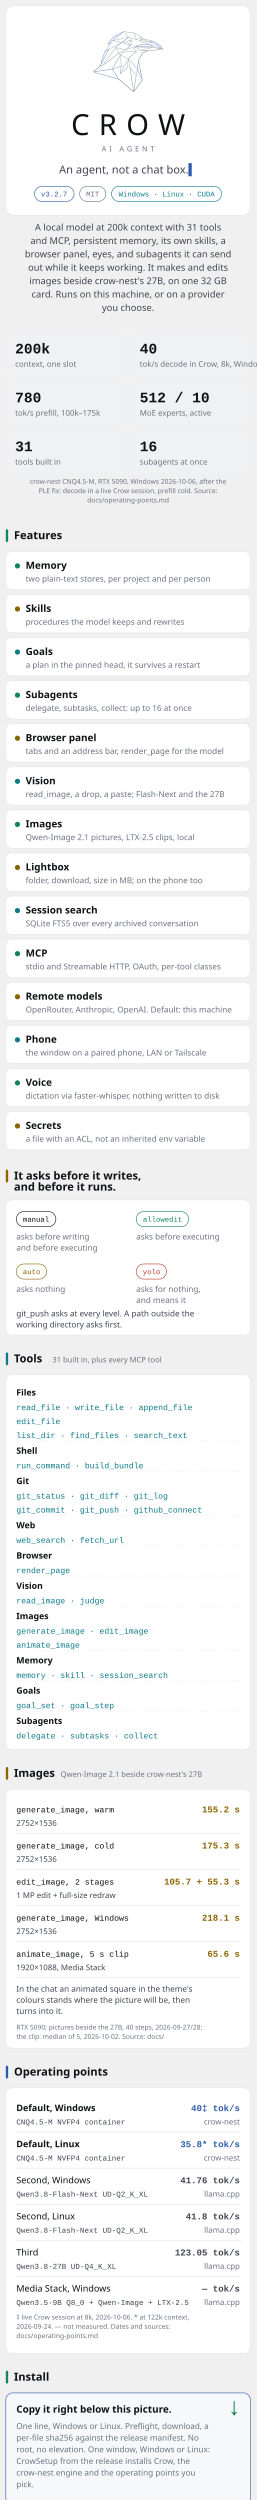
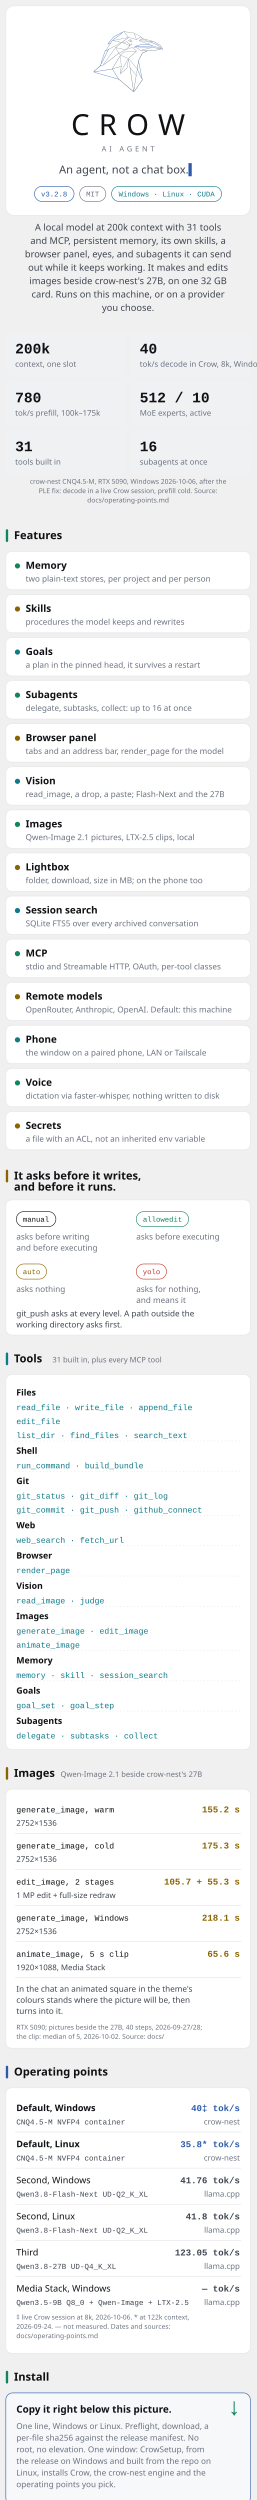
<svg xmlns="http://www.w3.org/2000/svg" viewBox="0 0 440 4294" width="440" height="4294" role="img" aria-label="Crow: an agent, not a chat box. Features, tools, images, operating points.">
  <rect x="10" y="10" width="420" height="360" rx="14" fill="#ffffff" stroke="#e4e4e7" />
  <g transform="translate(130 16) scale(0.176)">
    <g fill="none" stroke-width="3" stroke-linejoin="round" stroke-linecap="round">
      <path stroke="#283647" d="M642 273 650 285" />
      <path stroke="#283647" d="M699 404 693 409 651 426 615 496" />
      <path stroke="#283647" d="M239 554 183 601 178 610" />
      <path stroke="#283647" d="M650 689 573 799 567 802" />
      <path stroke="#283647" d="M428 688 563 803" />
      <path stroke="#576575" d="M508 281 457 317" />
      <path stroke="#576575" d="M647 289 622 301" />
      <path stroke="#576575" d="M526 361 498 385" />
      <path stroke="#576575" d="M755 371 820 386 823 389" />
      <path stroke="#576575" d="M833 387 823 389" />
      <path stroke="#576575" d="M823 389 758 405 699 404" />
      <path stroke="#576575" d="M644 399 699 404" />
      <path stroke="#576575" d="M587 414 515 480" />
      <path stroke="#576575" d="M417 431 283 534 272 539" />
      <path stroke="#576575" d="M436 453 433 454 362 573 360 581" />
      <path stroke="#576575" d="M445 556 360 581" />
      <path stroke="#576575" d="M530 572 564 793 567 794" />
      <path stroke="#576575" d="M591 643 567 794" />
      <path stroke="#576575" d="M563 803 567 802" />
      <path stroke="#576575" d="M567 794 567 802" />
      <path stroke="#7f8c98" d="M572 235 625 261 635 269" />
      <path stroke="#7f8c98" d="M635 269 593 295" />
      <path stroke="#7f8c98" d="M635 269 642 273" />
      <path stroke="#7f8c98" d="M510 276 508 281" />
      <path stroke="#7f8c98" d="M510 276 376 302 368 306" />
      <path stroke="#7f8c98" d="M622 301 620 307 624 307" />
      <path stroke="#7f8c98" d="M534 297 515 302 517 306 532 313" />
      <path stroke="#7f8c98" d="M624 307 625 310 698 336 700 340" />
      <path stroke="#7f8c98" d="M624 307 699 311" />
      <path stroke="#7f8c98" d="M437 335 396 368" />
      <path stroke="#7f8c98" d="M549 337 544 345 529 355" />
      <path stroke="#7f8c98" d="M549 337 525 342" />
      <path stroke="#7f8c98" d="M498 385 497 390" />
      <path stroke="#7f8c98" d="M578 367 739 372" />
      <path stroke="#7f8c98" d="M562 369 575 370" />
      <path stroke="#7f8c98" d="M575 370 579 374 607 380 629 400 644 399" />
      <path stroke="#7f8c98" d="M739 372 737 375 648 395 644 399" />
      <path stroke="#7f8c98" d="M739 372 755 371" />
      <path stroke="#7f8c98" d="M388 376 275 531 272 539" />
      <path stroke="#7f8c98" d="M497 390 485 394" />
      <path stroke="#7f8c98" d="M497 390 551 373 590 403 591 407" />
      <path stroke="#7f8c98" d="M591 407 587 414" />
      <path stroke="#7f8c98" d="M591 407 465 418 438 447" />
      <path stroke="#7f8c98" d="M422 430 437 447" />
      <path stroke="#7f8c98" d="M438 448 515 480" />
      <path stroke="#7f8c98" d="M436 453 445 556" />
      <path stroke="#7f8c98" d="M515 484 523 488 594 575 600 578" />
      <path stroke="#7f8c98" d="M514 491 518 497 530 572" />
      <path stroke="#7f8c98" d="M272 539 265 547 248 551" />
      <path stroke="#7f8c98" d="M243 545 248 551" />
      <path stroke="#7f8c98" d="M248 551 239 554" />
      <path stroke="#7f8c98" d="M445 556 434 608 434 622" />
      <path stroke="#7f8c98" d="M530 572 535 574 587 642 591 643" />
      <path stroke="#7f8c98" d="M601 586 591 643" />
      <path stroke="#75838b" d="M474 218 567 231 572 235" />
      <path stroke="#75838b" d="M474 218 475 223 515 274" />
      <path stroke="#75838b" d="M474 218 467 218" />
      <path stroke="#75838b" d="M572 235 593 295" />
      <path stroke="#75838b" d="M515 274 510 276" />
      <path stroke="#75838b" d="M515 274 593 295" />
      <path stroke="#75838b" d="M457 317 455 322" />
      <path stroke="#75838b" d="M650 285 743 309 747 313" />
      <path stroke="#75838b" d="M647 289 697 307 699 311" />
      <path stroke="#75838b" d="M534 297 532 313" />
      <path stroke="#75838b" d="M534 297 547 306 552 314 533 316 532 313" />
      <path stroke="#75838b" d="M368 306 447 323" />
      <path stroke="#75838b" d="M699 311 720 317" />
      <path stroke="#75838b" d="M720 317 708 340" />
      <path stroke="#75838b" d="M455 322 447 323" />
      <path stroke="#75838b" d="M447 323 438 331" />
      <path stroke="#75838b" d="M458 323 500 317 525 342" />
      <path stroke="#75838b" d="M458 323 461 327 528 354" />
      <path stroke="#75838b" d="M438 331 437 335" />
      <path stroke="#75838b" d="M396 368 393 375" />
      <path stroke="#75838b" d="M438 331 433 331 322 390" />
      <path stroke="#75838b" d="M338 333 292 405" />
      <path stroke="#75838b" d="M525 342 528 354" />
      <path stroke="#75838b" d="M529 355 526 361" />
      <path stroke="#75838b" d="M759 359 828 382" />
      <path stroke="#75838b" d="M393 375 401 394 422 428" />
      <path stroke="#75838b" d="M393 375 388 376" />
      <path stroke="#75838b" d="M393 375 485 394" />
      <path stroke="#75838b" d="M828 382 833 387" />
      <path stroke="#75838b" d="M485 394 484 397 422 428" />
      <path stroke="#75838b" d="M422 430 417 431" />
      <path stroke="#75838b" d="M514 488 506 493 434 622" />
      <path stroke="#75838b" d="M514 491 501 573 438 628 433 629" />
      <path stroke="#75838b" d="M434 622 433 629" />
      <path stroke="#2c5bac" d="M467 218 452 228" />
      <path stroke="#2c5bac" d="M452 228 449 234 366 298 363 305" />
      <path stroke="#2c5bac" d="M452 228 447 228 371 268 317 334 316 339" />
      <path stroke="#2c5bac" d="M363 305 355 308 338 333" />
      <path stroke="#2c5bac" d="M747 313 725 317" />
      <path stroke="#2c5bac" d="M747 313 761 314 825 352 843 380 844 386" />
      <path stroke="#2c5bac" d="M725 317 795 347 830 378" />
      <path stroke="#2c5bac" d="M322 390 319 394" />
      <path stroke="#2c5bac" d="M338 333 316 339" />
      <path stroke="#2c5bac" d="M700 340 623 348 592 358 591 361" />
      <path stroke="#2c5bac" d="M700 340 708 340" />
      <path stroke="#2c5bac" d="M708 340 745 354 747 358" />
      <path stroke="#2c5bac" d="M747 358 595 363 591 361" />
      <path stroke="#2c5bac" d="M747 358 759 359" />
      <path stroke="#2c5bac" d="M591 361 580 363 578 367" />
      <path stroke="#2c5bac" d="M830 378 836 380 838 386" />
      <path stroke="#2c5bac" d="M844 386 851 394" />
      <path stroke="#2c5bac" d="M319 394 262 508 249 528" />
      <path stroke="#2c5bac" d="M319 394 292 405" />
      <path stroke="#2c5bac" d="M615 496 614 508" />
      <path stroke="#2c5bac" d="M292 405 285 413 248 523 249 528" />
      <path stroke="#2c5bac" d="M614 508 600 578" />
      <path stroke="#2c5bac" d="M614 508 647 674" />
      <path stroke="#2c5bac" d="M249 528 243 545" />
      <path stroke="#2c5bac" d="M243 545 239 554" />
      <path stroke="#2c5bac" d="M600 578 601 586" />
      <path stroke="#2c5bac" d="M358 583 178 610" />
      <path stroke="#2c5bac" d="M358 583 415 675 416 681" />
      <path stroke="#2c5bac" d="M601 586 643 672 647 674" />
      <path stroke="#2c5bac" d="M178 610 179 614 416 681" />
      <path stroke="#2c5bac" d="M647 674 650 689" />
      <path stroke="#2c5bac" d="M416 681 428 688" />
    </g>
  </g>
  <text x="220.0" y="232" font-family="-apple-system,BlinkMacSystemFont,'Segoe UI','Noto Sans',Helvetica,Arial,sans-serif" font-size="50" font-weight="300" fill="#0f1114" text-anchor="middle" letter-spacing="16">CROW</text>
  <text x="220.0" y="260" font-family="-apple-system,BlinkMacSystemFont,'Segoe UI','Noto Sans',Helvetica,Arial,sans-serif" font-size="12.5" font-weight="400" fill="#6b7280" text-anchor="middle" letter-spacing="5">AI AGENT</text>
  <text x="220.0" y="298" text-anchor="middle" font-family="-apple-system,BlinkMacSystemFont,'Segoe UI','Noto Sans',Helvetica,Arial,sans-serif" font-size="19" fill="#3f4550">An agent, not a chat box.<tspan fill="#2c5bac">▍<animate attributeName="opacity" values="1;1;0;0" keyTimes="0;.5;.5;1" dur="1.1s" repeatCount="indefinite" />
    </tspan>
  </text>
  <rect x="59.2" y="320" width="68" height="26" rx="13" fill="none" stroke="#2c5bac" />
-   <text x="93" y="337.5" font-family="ui-monospace,SFMono-Regular,'SF Mono',Menlo,Consolas,'Liberation Mono',monospace" font-size="12.5" font-weight="400" fill="#2c5bac" text-anchor="middle" letter-spacing="0">v3.2.7</text>
+   <text x="93" y="337.5" font-family="ui-monospace,SFMono-Regular,'SF Mono',Menlo,Consolas,'Liberation Mono',monospace" font-size="12.5" font-weight="400" fill="#2c5bac" text-anchor="middle" letter-spacing="0">v3.2.8</text>
  <rect x="136.8" y="320" width="45" height="26" rx="13" fill="none" stroke="#6b7280" />
  <text x="159.2" y="337.5" font-family="ui-monospace,SFMono-Regular,'SF Mono',Menlo,Consolas,'Liberation Mono',monospace" font-size="12.5" font-weight="400" fill="#6b7280" text-anchor="middle" letter-spacing="0">MIT</text>
  <rect x="191.6" y="320" width="189" height="26" rx="13" fill="none" stroke="#0e7a8a" />
  <text x="286.2" y="337.5" font-family="ui-monospace,SFMono-Regular,'SF Mono',Menlo,Consolas,'Liberation Mono',monospace" font-size="12.5" font-weight="400" fill="#0e7a8a" text-anchor="middle" letter-spacing="0">Windows · Linux · CUDA</text>
  <text x="220.0" y="396" font-family="-apple-system,BlinkMacSystemFont,'Segoe UI','Noto Sans',Helvetica,Arial,sans-serif" font-size="16" font-weight="400" fill="#3f4550" text-anchor="middle" letter-spacing="0">A local model at 200k context with 31 tools</text>
  <text x="220.0" y="419" font-family="-apple-system,BlinkMacSystemFont,'Segoe UI','Noto Sans',Helvetica,Arial,sans-serif" font-size="16" font-weight="400" fill="#3f4550" text-anchor="middle" letter-spacing="0">and MCP, persistent memory, its own skills, a</text>
  <text x="220.0" y="442" font-family="-apple-system,BlinkMacSystemFont,'Segoe UI','Noto Sans',Helvetica,Arial,sans-serif" font-size="16" font-weight="400" fill="#3f4550" text-anchor="middle" letter-spacing="0">browser panel, eyes, and subagents it can send</text>
  <text x="220.0" y="465" font-family="-apple-system,BlinkMacSystemFont,'Segoe UI','Noto Sans',Helvetica,Arial,sans-serif" font-size="16" font-weight="400" fill="#3f4550" text-anchor="middle" letter-spacing="0">out while it keeps working. It makes and edits</text>
  <text x="220.0" y="488" font-family="-apple-system,BlinkMacSystemFont,'Segoe UI','Noto Sans',Helvetica,Arial,sans-serif" font-size="16" font-weight="400" fill="#3f4550" text-anchor="middle" letter-spacing="0">images beside crow-nest's 27B, on one 32 GB</text>
  <text x="220.0" y="511" font-family="-apple-system,BlinkMacSystemFont,'Segoe UI','Noto Sans',Helvetica,Arial,sans-serif" font-size="16" font-weight="400" fill="#3f4550" text-anchor="middle" letter-spacing="0">card. Runs on this machine, or on a provider</text>
  <text x="220.0" y="534" font-family="-apple-system,BlinkMacSystemFont,'Segoe UI','Noto Sans',Helvetica,Arial,sans-serif" font-size="16" font-weight="400" fill="#3f4550" text-anchor="middle" letter-spacing="0">you choose.</text>
  <rect x="10" y="571" width="206" height="76" rx="10" fill="#f0f1f3" stroke="#f0f1f3" />
  <text x="26" y="607" font-family="ui-monospace,SFMono-Regular,'SF Mono',Menlo,Consolas,'Liberation Mono',monospace" font-size="25" font-weight="600" fill="#0f1114" text-anchor="start" letter-spacing="0">200k</text>
  <text x="26" y="630" font-family="-apple-system,BlinkMacSystemFont,'Segoe UI','Noto Sans',Helvetica,Arial,sans-serif" font-size="13.5" font-weight="400" fill="#6b7280" text-anchor="start" letter-spacing="0">context, one slot</text>
  <rect x="224" y="571" width="206" height="76" rx="10" fill="#f0f1f3" stroke="#f0f1f3" />
  <text x="240" y="607" font-family="ui-monospace,SFMono-Regular,'SF Mono',Menlo,Consolas,'Liberation Mono',monospace" font-size="25" font-weight="600" fill="#0f1114" text-anchor="start" letter-spacing="0">40</text>
  <text x="240" y="630" font-family="-apple-system,BlinkMacSystemFont,'Segoe UI','Noto Sans',Helvetica,Arial,sans-serif" font-size="13.5" font-weight="400" fill="#6b7280" text-anchor="start" letter-spacing="0">tok/s decode in Crow, 8k, Windows</text>
  <rect x="10" y="655" width="206" height="76" rx="10" fill="#f0f1f3" stroke="#f0f1f3" />
  <text x="26" y="691" font-family="ui-monospace,SFMono-Regular,'SF Mono',Menlo,Consolas,'Liberation Mono',monospace" font-size="25" font-weight="600" fill="#0f1114" text-anchor="start" letter-spacing="0">780</text>
  <text x="26" y="714" font-family="-apple-system,BlinkMacSystemFont,'Segoe UI','Noto Sans',Helvetica,Arial,sans-serif" font-size="13.5" font-weight="400" fill="#6b7280" text-anchor="start" letter-spacing="0">tok/s prefill, 100k–175k</text>
  <rect x="224" y="655" width="206" height="76" rx="10" fill="#f0f1f3" stroke="#f0f1f3" />
  <text x="240" y="691" font-family="ui-monospace,SFMono-Regular,'SF Mono',Menlo,Consolas,'Liberation Mono',monospace" font-size="25" font-weight="600" fill="#0f1114" text-anchor="start" letter-spacing="0">512 / 10</text>
  <text x="240" y="714" font-family="-apple-system,BlinkMacSystemFont,'Segoe UI','Noto Sans',Helvetica,Arial,sans-serif" font-size="13.5" font-weight="400" fill="#6b7280" text-anchor="start" letter-spacing="0">MoE experts, active</text>
  <rect x="10" y="739" width="206" height="76" rx="10" fill="#f0f1f3" stroke="#f0f1f3" />
  <text x="26" y="775" font-family="ui-monospace,SFMono-Regular,'SF Mono',Menlo,Consolas,'Liberation Mono',monospace" font-size="25" font-weight="600" fill="#0f1114" text-anchor="start" letter-spacing="0">31</text>
  <text x="26" y="798" font-family="-apple-system,BlinkMacSystemFont,'Segoe UI','Noto Sans',Helvetica,Arial,sans-serif" font-size="13.5" font-weight="400" fill="#6b7280" text-anchor="start" letter-spacing="0">tools built in</text>
  <rect x="224" y="739" width="206" height="76" rx="10" fill="#f0f1f3" stroke="#f0f1f3" />
  <text x="240" y="775" font-family="ui-monospace,SFMono-Regular,'SF Mono',Menlo,Consolas,'Liberation Mono',monospace" font-size="25" font-weight="600" fill="#0f1114" text-anchor="start" letter-spacing="0">16</text>
  <text x="240" y="798" font-family="-apple-system,BlinkMacSystemFont,'Segoe UI','Noto Sans',Helvetica,Arial,sans-serif" font-size="13.5" font-weight="400" fill="#6b7280" text-anchor="start" letter-spacing="0">subagents at once</text>
  <text x="220.0" y="831" font-family="-apple-system,BlinkMacSystemFont,'Segoe UI','Noto Sans',Helvetica,Arial,sans-serif" font-size="11.5" font-weight="400" fill="#6b7280" text-anchor="middle" letter-spacing="0">crow-nest CNQ4.5-M, RTX 5090, Windows 2026-10-06, after the</text>
  <text x="220.0" y="847" font-family="-apple-system,BlinkMacSystemFont,'Segoe UI','Noto Sans',Helvetica,Arial,sans-serif" font-size="11.5" font-weight="400" fill="#6b7280" text-anchor="middle" letter-spacing="0">PLE fix: decode in a live Crow session, prefill cold. Source:</text>
  <text x="220.0" y="863" font-family="-apple-system,BlinkMacSystemFont,'Segoe UI','Noto Sans',Helvetica,Arial,sans-serif" font-size="11.5" font-weight="400" fill="#6b7280" text-anchor="middle" letter-spacing="0">docs/operating-points.md</text>
  <rect x="10" y="909" width="4" height="22" rx="2" fill="#12855a" />
  <text x="24" y="926" font-family="-apple-system,BlinkMacSystemFont,'Segoe UI','Noto Sans',Helvetica,Arial,sans-serif" font-size="19" font-weight="600" fill="#0f1114" text-anchor="start" letter-spacing="0">Features</text>
  <rect x="10" y="947" width="420" height="66" rx="10" fill="#ffffff" stroke="#e4e4e7" />
  <circle cx="30" cy="972" r="4.5" fill="#12855a" />
  <text x="44" y="977" font-family="-apple-system,BlinkMacSystemFont,'Segoe UI','Noto Sans',Helvetica,Arial,sans-serif" font-size="17" font-weight="600" fill="#0f1114" text-anchor="start" letter-spacing="0">Memory</text>
  <text x="44" y="999" font-family="-apple-system,BlinkMacSystemFont,'Segoe UI','Noto Sans',Helvetica,Arial,sans-serif" font-size="14" font-weight="400" fill="#6b7280" text-anchor="start" letter-spacing="0">two plain-text stores, per project and per person</text>
  <rect x="10" y="1021" width="420" height="66" rx="10" fill="#ffffff" stroke="#e4e4e7" />
  <circle cx="30" cy="1046" r="4.5" fill="#8a6400" />
  <text x="44" y="1051" font-family="-apple-system,BlinkMacSystemFont,'Segoe UI','Noto Sans',Helvetica,Arial,sans-serif" font-size="17" font-weight="600" fill="#0f1114" text-anchor="start" letter-spacing="0">Skills</text>
  <text x="44" y="1073" font-family="-apple-system,BlinkMacSystemFont,'Segoe UI','Noto Sans',Helvetica,Arial,sans-serif" font-size="14" font-weight="400" fill="#6b7280" text-anchor="start" letter-spacing="0">procedures the model keeps and rewrites</text>
  <rect x="10" y="1095" width="420" height="66" rx="10" fill="#ffffff" stroke="#e4e4e7" />
  <circle cx="30" cy="1120" r="4.5" fill="#0e7a8a" />
  <text x="44" y="1125" font-family="-apple-system,BlinkMacSystemFont,'Segoe UI','Noto Sans',Helvetica,Arial,sans-serif" font-size="17" font-weight="600" fill="#0f1114" text-anchor="start" letter-spacing="0">Goals</text>
  <text x="44" y="1147" font-family="-apple-system,BlinkMacSystemFont,'Segoe UI','Noto Sans',Helvetica,Arial,sans-serif" font-size="14" font-weight="400" fill="#6b7280" text-anchor="start" letter-spacing="0">a plan in the pinned head, it survives a restart</text>
  <rect x="10" y="1169" width="420" height="66" rx="10" fill="#ffffff" stroke="#e4e4e7" />
  <circle cx="30" cy="1194" r="4.5" fill="#12855a" />
  <text x="44" y="1199" font-family="-apple-system,BlinkMacSystemFont,'Segoe UI','Noto Sans',Helvetica,Arial,sans-serif" font-size="17" font-weight="600" fill="#0f1114" text-anchor="start" letter-spacing="0">Subagents</text>
  <text x="44" y="1221" font-family="-apple-system,BlinkMacSystemFont,'Segoe UI','Noto Sans',Helvetica,Arial,sans-serif" font-size="14" font-weight="400" fill="#6b7280" text-anchor="start" letter-spacing="0">delegate, subtasks, collect: up to 16 at once</text>
  <rect x="10" y="1243" width="420" height="66" rx="10" fill="#ffffff" stroke="#e4e4e7" />
  <circle cx="30" cy="1268" r="4.5" fill="#8a6400" />
  <text x="44" y="1273" font-family="-apple-system,BlinkMacSystemFont,'Segoe UI','Noto Sans',Helvetica,Arial,sans-serif" font-size="17" font-weight="600" fill="#0f1114" text-anchor="start" letter-spacing="0">Browser panel</text>
  <text x="44" y="1295" font-family="-apple-system,BlinkMacSystemFont,'Segoe UI','Noto Sans',Helvetica,Arial,sans-serif" font-size="14" font-weight="400" fill="#6b7280" text-anchor="start" letter-spacing="0">tabs and an address bar, render_page for the model</text>
  <rect x="10" y="1317" width="420" height="66" rx="10" fill="#ffffff" stroke="#e4e4e7" />
  <circle cx="30" cy="1342" r="4.5" fill="#0e7a8a" />
  <text x="44" y="1347" font-family="-apple-system,BlinkMacSystemFont,'Segoe UI','Noto Sans',Helvetica,Arial,sans-serif" font-size="17" font-weight="600" fill="#0f1114" text-anchor="start" letter-spacing="0">Vision</text>
  <text x="44" y="1369" font-family="-apple-system,BlinkMacSystemFont,'Segoe UI','Noto Sans',Helvetica,Arial,sans-serif" font-size="14" font-weight="400" fill="#6b7280" text-anchor="start" letter-spacing="0">read_image, a drop, a paste; Flash-Next and the 27B</text>
  <rect x="10" y="1391" width="420" height="66" rx="10" fill="#ffffff" stroke="#e4e4e7" />
  <circle cx="30" cy="1416" r="4.5" fill="#12855a" />
  <text x="44" y="1421" font-family="-apple-system,BlinkMacSystemFont,'Segoe UI','Noto Sans',Helvetica,Arial,sans-serif" font-size="17" font-weight="600" fill="#0f1114" text-anchor="start" letter-spacing="0">Images</text>
  <text x="44" y="1443" font-family="-apple-system,BlinkMacSystemFont,'Segoe UI','Noto Sans',Helvetica,Arial,sans-serif" font-size="14" font-weight="400" fill="#6b7280" text-anchor="start" letter-spacing="0">Qwen-Image 2.1 pictures, LTX-2.5 clips, local</text>
  <rect x="10" y="1465" width="420" height="66" rx="10" fill="#ffffff" stroke="#e4e4e7" />
  <circle cx="30" cy="1490" r="4.5" fill="#8a6400" />
  <text x="44" y="1495" font-family="-apple-system,BlinkMacSystemFont,'Segoe UI','Noto Sans',Helvetica,Arial,sans-serif" font-size="17" font-weight="600" fill="#0f1114" text-anchor="start" letter-spacing="0">Lightbox</text>
  <text x="44" y="1517" font-family="-apple-system,BlinkMacSystemFont,'Segoe UI','Noto Sans',Helvetica,Arial,sans-serif" font-size="14" font-weight="400" fill="#6b7280" text-anchor="start" letter-spacing="0">folder, download, size in MB; on the phone too</text>
  <rect x="10" y="1539" width="420" height="66" rx="10" fill="#ffffff" stroke="#e4e4e7" />
  <circle cx="30" cy="1564" r="4.5" fill="#0e7a8a" />
  <text x="44" y="1569" font-family="-apple-system,BlinkMacSystemFont,'Segoe UI','Noto Sans',Helvetica,Arial,sans-serif" font-size="17" font-weight="600" fill="#0f1114" text-anchor="start" letter-spacing="0">Session search</text>
  <text x="44" y="1591" font-family="-apple-system,BlinkMacSystemFont,'Segoe UI','Noto Sans',Helvetica,Arial,sans-serif" font-size="14" font-weight="400" fill="#6b7280" text-anchor="start" letter-spacing="0">SQLite FTS5 over every archived conversation</text>
  <rect x="10" y="1613" width="420" height="66" rx="10" fill="#ffffff" stroke="#e4e4e7" />
  <circle cx="30" cy="1638" r="4.5" fill="#12855a" />
  <text x="44" y="1643" font-family="-apple-system,BlinkMacSystemFont,'Segoe UI','Noto Sans',Helvetica,Arial,sans-serif" font-size="17" font-weight="600" fill="#0f1114" text-anchor="start" letter-spacing="0">MCP</text>
  <text x="44" y="1665" font-family="-apple-system,BlinkMacSystemFont,'Segoe UI','Noto Sans',Helvetica,Arial,sans-serif" font-size="14" font-weight="400" fill="#6b7280" text-anchor="start" letter-spacing="0">stdio and Streamable HTTP, OAuth, per-tool classes</text>
  <rect x="10" y="1687" width="420" height="66" rx="10" fill="#ffffff" stroke="#e4e4e7" />
  <circle cx="30" cy="1712" r="4.5" fill="#8a6400" />
  <text x="44" y="1717" font-family="-apple-system,BlinkMacSystemFont,'Segoe UI','Noto Sans',Helvetica,Arial,sans-serif" font-size="17" font-weight="600" fill="#0f1114" text-anchor="start" letter-spacing="0">Remote models</text>
  <text x="44" y="1739" font-family="-apple-system,BlinkMacSystemFont,'Segoe UI','Noto Sans',Helvetica,Arial,sans-serif" font-size="14" font-weight="400" fill="#6b7280" text-anchor="start" letter-spacing="0">OpenRouter, Anthropic, OpenAI. Default: this machine</text>
  <rect x="10" y="1761" width="420" height="66" rx="10" fill="#ffffff" stroke="#e4e4e7" />
  <circle cx="30" cy="1786" r="4.5" fill="#0e7a8a" />
  <text x="44" y="1791" font-family="-apple-system,BlinkMacSystemFont,'Segoe UI','Noto Sans',Helvetica,Arial,sans-serif" font-size="17" font-weight="600" fill="#0f1114" text-anchor="start" letter-spacing="0">Phone</text>
  <text x="44" y="1813" font-family="-apple-system,BlinkMacSystemFont,'Segoe UI','Noto Sans',Helvetica,Arial,sans-serif" font-size="14" font-weight="400" fill="#6b7280" text-anchor="start" letter-spacing="0">the window on a paired phone, LAN or Tailscale</text>
  <rect x="10" y="1835" width="420" height="66" rx="10" fill="#ffffff" stroke="#e4e4e7" />
  <circle cx="30" cy="1860" r="4.5" fill="#12855a" />
  <text x="44" y="1865" font-family="-apple-system,BlinkMacSystemFont,'Segoe UI','Noto Sans',Helvetica,Arial,sans-serif" font-size="17" font-weight="600" fill="#0f1114" text-anchor="start" letter-spacing="0">Voice</text>
  <text x="44" y="1887" font-family="-apple-system,BlinkMacSystemFont,'Segoe UI','Noto Sans',Helvetica,Arial,sans-serif" font-size="14" font-weight="400" fill="#6b7280" text-anchor="start" letter-spacing="0">dictation via faster-whisper, nothing written to disk</text>
  <rect x="10" y="1909" width="420" height="66" rx="10" fill="#ffffff" stroke="#e4e4e7" />
  <circle cx="30" cy="1934" r="4.5" fill="#8a6400" />
  <text x="44" y="1939" font-family="-apple-system,BlinkMacSystemFont,'Segoe UI','Noto Sans',Helvetica,Arial,sans-serif" font-size="17" font-weight="600" fill="#0f1114" text-anchor="start" letter-spacing="0">Secrets</text>
  <text x="44" y="1961" font-family="-apple-system,BlinkMacSystemFont,'Segoe UI','Noto Sans',Helvetica,Arial,sans-serif" font-size="14" font-weight="400" fill="#6b7280" text-anchor="start" letter-spacing="0">a file with an ACL, not an inherited env variable</text>
  <rect x="10" y="2009" width="4" height="22" rx="2" fill="#8a6400" />
  <text x="24" y="2026" font-family="-apple-system,BlinkMacSystemFont,'Segoe UI','Noto Sans',Helvetica,Arial,sans-serif" font-size="19" font-weight="600" fill="#0f1114" text-anchor="start" letter-spacing="0">It asks before it writes,</text>
  <text x="24" y="2045" font-family="-apple-system,BlinkMacSystemFont,'Segoe UI','Noto Sans',Helvetica,Arial,sans-serif" font-size="19" font-weight="600" fill="#0f1114" text-anchor="start" letter-spacing="0">and before it runs.</text>
  <rect x="10" y="2061" width="420" height="232" rx="10" fill="#ffffff" stroke="#e4e4e7" />
  <rect x="28" y="2081" width="68" height="26" rx="13" fill="none" stroke="#0f1114" />
  <text x="61.8" y="2098.5" font-family="ui-monospace,SFMono-Regular,'SF Mono',Menlo,Consolas,'Liberation Mono',monospace" font-size="12.5" font-weight="400" fill="#0f1114" text-anchor="middle" letter-spacing="0">manual</text>
  <text x="28" y="2129" font-family="-apple-system,BlinkMacSystemFont,'Segoe UI','Noto Sans',Helvetica,Arial,sans-serif" font-size="14" font-weight="400" fill="#6b7280" text-anchor="start" letter-spacing="0">asks before writing</text>
  <text x="28" y="2148" font-family="-apple-system,BlinkMacSystemFont,'Segoe UI','Noto Sans',Helvetica,Arial,sans-serif" font-size="14" font-weight="400" fill="#6b7280" text-anchor="start" letter-spacing="0">and before executing</text>
  <rect x="234" y="2081" width="90" height="26" rx="13" fill="none" stroke="#12855a" />
  <text x="279.2" y="2098.5" font-family="ui-monospace,SFMono-Regular,'SF Mono',Menlo,Consolas,'Liberation Mono',monospace" font-size="12.5" font-weight="400" fill="#12855a" text-anchor="middle" letter-spacing="0">allowedit</text>
  <text x="234" y="2129" font-family="-apple-system,BlinkMacSystemFont,'Segoe UI','Noto Sans',Helvetica,Arial,sans-serif" font-size="14" font-weight="400" fill="#6b7280" text-anchor="start" letter-spacing="0">asks before executing</text>
  <rect x="28" y="2171" width="52" height="26" rx="13" fill="none" stroke="#8a6400" />
  <text x="54.2" y="2188.5" font-family="ui-monospace,SFMono-Regular,'SF Mono',Menlo,Consolas,'Liberation Mono',monospace" font-size="12.5" font-weight="400" fill="#8a6400" text-anchor="middle" letter-spacing="0">auto</text>
  <text x="28" y="2219" font-family="-apple-system,BlinkMacSystemFont,'Segoe UI','Noto Sans',Helvetica,Arial,sans-serif" font-size="14" font-weight="400" fill="#6b7280" text-anchor="start" letter-spacing="0">asks nothing</text>
  <rect x="234" y="2171" width="52" height="26" rx="13" fill="none" stroke="#c0362b" />
  <text x="260.2" y="2188.5" font-family="ui-monospace,SFMono-Regular,'SF Mono',Menlo,Consolas,'Liberation Mono',monospace" font-size="12.5" font-weight="400" fill="#c0362b" text-anchor="middle" letter-spacing="0">yolo</text>
  <text x="234" y="2219" font-family="-apple-system,BlinkMacSystemFont,'Segoe UI','Noto Sans',Helvetica,Arial,sans-serif" font-size="14" font-weight="400" fill="#6b7280" text-anchor="start" letter-spacing="0">asks for nothing,</text>
  <text x="234" y="2238" font-family="-apple-system,BlinkMacSystemFont,'Segoe UI','Noto Sans',Helvetica,Arial,sans-serif" font-size="14" font-weight="400" fill="#6b7280" text-anchor="start" letter-spacing="0">and means it</text>
  <text x="28" y="2261" font-family="-apple-system,BlinkMacSystemFont,'Segoe UI','Noto Sans',Helvetica,Arial,sans-serif" font-size="14" font-weight="400" fill="#3f4550" text-anchor="start" letter-spacing="0">git_push asks at every level. A path outside the</text>
  <text x="28" y="2280" font-family="-apple-system,BlinkMacSystemFont,'Segoe UI','Noto Sans',Helvetica,Arial,sans-serif" font-size="14" font-weight="400" fill="#3f4550" text-anchor="start" letter-spacing="0">working directory asks first.</text>
  <rect x="10" y="2323" width="4" height="22" rx="2" fill="#0e7a8a" />
  <text x="24" y="2340" font-family="-apple-system,BlinkMacSystemFont,'Segoe UI','Noto Sans',Helvetica,Arial,sans-serif" font-size="19" font-weight="600" fill="#0f1114" text-anchor="start" letter-spacing="0">Tools</text>
  <text x="90" y="2340" font-family="-apple-system,BlinkMacSystemFont,'Segoe UI','Noto Sans',Helvetica,Arial,sans-serif" font-size="13" font-weight="400" fill="#6b7280" text-anchor="start" letter-spacing="0">31 built in, plus every MCP tool</text>
  <rect x="10" y="2361" width="420" height="644" rx="10" fill="#ffffff" stroke="#e4e4e7" />
  <text x="28" y="2397" font-family="-apple-system,BlinkMacSystemFont,'Segoe UI','Noto Sans',Helvetica,Arial,sans-serif" font-size="15" font-weight="600" fill="#0f1114" text-anchor="start" letter-spacing="0">Files</text>
  <text x="28" y="2422" font-family="ui-monospace,SFMono-Regular,'SF Mono',Menlo,Consolas,'Liberation Mono',monospace" font-size="14" font-weight="400" fill="#0e7a8a" text-anchor="start" letter-spacing="0">read_file · write_file · append_file</text>
  <text x="28" y="2446" font-family="ui-monospace,SFMono-Regular,'SF Mono',Menlo,Consolas,'Liberation Mono',monospace" font-size="14" font-weight="400" fill="#0e7a8a" text-anchor="start" letter-spacing="0">edit_file</text>
  <text x="28" y="2470" font-family="ui-monospace,SFMono-Regular,'SF Mono',Menlo,Consolas,'Liberation Mono',monospace" font-size="14" font-weight="400" fill="#0e7a8a" text-anchor="start" letter-spacing="0">list_dir · find_files · search_text</text>
  <line x1="26" y1="2475" x2="414" y2="2475" stroke="#e4e4e7" stroke-dasharray="2 4" />
  <text x="28" y="2497" font-family="-apple-system,BlinkMacSystemFont,'Segoe UI','Noto Sans',Helvetica,Arial,sans-serif" font-size="15" font-weight="600" fill="#0f1114" text-anchor="start" letter-spacing="0">Shell</text>
  <text x="28" y="2522" font-family="ui-monospace,SFMono-Regular,'SF Mono',Menlo,Consolas,'Liberation Mono',monospace" font-size="14" font-weight="400" fill="#0e7a8a" text-anchor="start" letter-spacing="0">run_command · build_bundle</text>
  <line x1="26" y1="2527" x2="414" y2="2527" stroke="#e4e4e7" stroke-dasharray="2 4" />
  <text x="28" y="2549" font-family="-apple-system,BlinkMacSystemFont,'Segoe UI','Noto Sans',Helvetica,Arial,sans-serif" font-size="15" font-weight="600" fill="#0f1114" text-anchor="start" letter-spacing="0">Git</text>
  <text x="28" y="2574" font-family="ui-monospace,SFMono-Regular,'SF Mono',Menlo,Consolas,'Liberation Mono',monospace" font-size="14" font-weight="400" fill="#0e7a8a" text-anchor="start" letter-spacing="0">git_status · git_diff · git_log</text>
  <text x="28" y="2598" font-family="ui-monospace,SFMono-Regular,'SF Mono',Menlo,Consolas,'Liberation Mono',monospace" font-size="14" font-weight="400" fill="#0e7a8a" text-anchor="start" letter-spacing="0">git_commit · git_push · github_connect</text>
  <line x1="26" y1="2603" x2="414" y2="2603" stroke="#e4e4e7" stroke-dasharray="2 4" />
  <text x="28" y="2625" font-family="-apple-system,BlinkMacSystemFont,'Segoe UI','Noto Sans',Helvetica,Arial,sans-serif" font-size="15" font-weight="600" fill="#0f1114" text-anchor="start" letter-spacing="0">Web</text>
  <text x="28" y="2650" font-family="ui-monospace,SFMono-Regular,'SF Mono',Menlo,Consolas,'Liberation Mono',monospace" font-size="14" font-weight="400" fill="#0e7a8a" text-anchor="start" letter-spacing="0">web_search · fetch_url</text>
  <line x1="26" y1="2655" x2="414" y2="2655" stroke="#e4e4e7" stroke-dasharray="2 4" />
  <text x="28" y="2677" font-family="-apple-system,BlinkMacSystemFont,'Segoe UI','Noto Sans',Helvetica,Arial,sans-serif" font-size="15" font-weight="600" fill="#0f1114" text-anchor="start" letter-spacing="0">Browser</text>
  <text x="28" y="2702" font-family="ui-monospace,SFMono-Regular,'SF Mono',Menlo,Consolas,'Liberation Mono',monospace" font-size="14" font-weight="400" fill="#0e7a8a" text-anchor="start" letter-spacing="0">render_page</text>
  <line x1="26" y1="2707" x2="414" y2="2707" stroke="#e4e4e7" stroke-dasharray="2 4" />
  <text x="28" y="2729" font-family="-apple-system,BlinkMacSystemFont,'Segoe UI','Noto Sans',Helvetica,Arial,sans-serif" font-size="15" font-weight="600" fill="#0f1114" text-anchor="start" letter-spacing="0">Vision</text>
  <text x="28" y="2754" font-family="ui-monospace,SFMono-Regular,'SF Mono',Menlo,Consolas,'Liberation Mono',monospace" font-size="14" font-weight="400" fill="#0e7a8a" text-anchor="start" letter-spacing="0">read_image · judge</text>
  <line x1="26" y1="2759" x2="414" y2="2759" stroke="#e4e4e7" stroke-dasharray="2 4" />
  <text x="28" y="2781" font-family="-apple-system,BlinkMacSystemFont,'Segoe UI','Noto Sans',Helvetica,Arial,sans-serif" font-size="15" font-weight="600" fill="#0f1114" text-anchor="start" letter-spacing="0">Images</text>
  <text x="28" y="2806" font-family="ui-monospace,SFMono-Regular,'SF Mono',Menlo,Consolas,'Liberation Mono',monospace" font-size="14" font-weight="400" fill="#0e7a8a" text-anchor="start" letter-spacing="0">generate_image · edit_image</text>
  <text x="28" y="2830" font-family="ui-monospace,SFMono-Regular,'SF Mono',Menlo,Consolas,'Liberation Mono',monospace" font-size="14" font-weight="400" fill="#0e7a8a" text-anchor="start" letter-spacing="0">animate_image</text>
  <line x1="26" y1="2835" x2="414" y2="2835" stroke="#e4e4e7" stroke-dasharray="2 4" />
  <text x="28" y="2857" font-family="-apple-system,BlinkMacSystemFont,'Segoe UI','Noto Sans',Helvetica,Arial,sans-serif" font-size="15" font-weight="600" fill="#0f1114" text-anchor="start" letter-spacing="0">Memory</text>
  <text x="28" y="2882" font-family="ui-monospace,SFMono-Regular,'SF Mono',Menlo,Consolas,'Liberation Mono',monospace" font-size="14" font-weight="400" fill="#0e7a8a" text-anchor="start" letter-spacing="0">memory · skill · session_search</text>
  <line x1="26" y1="2887" x2="414" y2="2887" stroke="#e4e4e7" stroke-dasharray="2 4" />
  <text x="28" y="2909" font-family="-apple-system,BlinkMacSystemFont,'Segoe UI','Noto Sans',Helvetica,Arial,sans-serif" font-size="15" font-weight="600" fill="#0f1114" text-anchor="start" letter-spacing="0">Goals</text>
  <text x="28" y="2934" font-family="ui-monospace,SFMono-Regular,'SF Mono',Menlo,Consolas,'Liberation Mono',monospace" font-size="14" font-weight="400" fill="#0e7a8a" text-anchor="start" letter-spacing="0">goal_set · goal_step</text>
  <line x1="26" y1="2939" x2="414" y2="2939" stroke="#e4e4e7" stroke-dasharray="2 4" />
  <text x="28" y="2961" font-family="-apple-system,BlinkMacSystemFont,'Segoe UI','Noto Sans',Helvetica,Arial,sans-serif" font-size="15" font-weight="600" fill="#0f1114" text-anchor="start" letter-spacing="0">Subagents</text>
  <text x="28" y="2986" font-family="ui-monospace,SFMono-Regular,'SF Mono',Menlo,Consolas,'Liberation Mono',monospace" font-size="14" font-weight="400" fill="#0e7a8a" text-anchor="start" letter-spacing="0">delegate · subtasks · collect</text>
  <rect x="10" y="3035" width="4" height="22" rx="2" fill="#8a6400" />
  <text x="24" y="3052" font-family="-apple-system,BlinkMacSystemFont,'Segoe UI','Noto Sans',Helvetica,Arial,sans-serif" font-size="19" font-weight="600" fill="#0f1114" text-anchor="start" letter-spacing="0">Images</text>
  <text x="104" y="3052" font-family="-apple-system,BlinkMacSystemFont,'Segoe UI','Noto Sans',Helvetica,Arial,sans-serif" font-size="13" font-weight="400" fill="#6b7280" text-anchor="start" letter-spacing="0">Qwen-Image 2.1 beside crow-nest's 27B</text>
  <rect x="10" y="3073" width="420" height="445" rx="10" fill="#ffffff" stroke="#e4e4e7" />
  <text x="28" y="3113" font-family="ui-monospace,SFMono-Regular,'SF Mono',Menlo,Consolas,'Liberation Mono',monospace" font-size="14" font-weight="400" fill="#0f1114" text-anchor="start" letter-spacing="0">generate_image, warm</text>
  <text x="412" y="3113" font-family="ui-monospace,SFMono-Regular,'SF Mono',Menlo,Consolas,'Liberation Mono',monospace" font-size="15.5" font-weight="600" fill="#8a6400" text-anchor="end" letter-spacing="0">155.2 s</text>
  <text x="28" y="3136" font-family="-apple-system,BlinkMacSystemFont,'Segoe UI','Noto Sans',Helvetica,Arial,sans-serif" font-size="13.5" font-weight="400" fill="#3f4550" text-anchor="start" letter-spacing="0">2752×1536</text>
  <line x1="26" y1="3149" x2="414" y2="3149" stroke="#e4e4e7" />
  <text x="28" y="3175" font-family="ui-monospace,SFMono-Regular,'SF Mono',Menlo,Consolas,'Liberation Mono',monospace" font-size="14" font-weight="400" fill="#0f1114" text-anchor="start" letter-spacing="0">generate_image, cold</text>
  <text x="412" y="3175" font-family="ui-monospace,SFMono-Regular,'SF Mono',Menlo,Consolas,'Liberation Mono',monospace" font-size="15.5" font-weight="600" fill="#8a6400" text-anchor="end" letter-spacing="0">175.3 s</text>
  <text x="28" y="3198" font-family="-apple-system,BlinkMacSystemFont,'Segoe UI','Noto Sans',Helvetica,Arial,sans-serif" font-size="13.5" font-weight="400" fill="#3f4550" text-anchor="start" letter-spacing="0">2752×1536</text>
  <line x1="26" y1="3211" x2="414" y2="3211" stroke="#e4e4e7" />
  <text x="28" y="3237" font-family="ui-monospace,SFMono-Regular,'SF Mono',Menlo,Consolas,'Liberation Mono',monospace" font-size="14" font-weight="400" fill="#0f1114" text-anchor="start" letter-spacing="0">edit_image, 2 stages</text>
  <text x="412" y="3237" font-family="ui-monospace,SFMono-Regular,'SF Mono',Menlo,Consolas,'Liberation Mono',monospace" font-size="15.5" font-weight="600" fill="#8a6400" text-anchor="end" letter-spacing="0">105.7 + 55.3 s</text>
  <text x="28" y="3260" font-family="-apple-system,BlinkMacSystemFont,'Segoe UI','Noto Sans',Helvetica,Arial,sans-serif" font-size="13.5" font-weight="400" fill="#3f4550" text-anchor="start" letter-spacing="0">1 MP edit + full-size redraw</text>
  <line x1="26" y1="3273" x2="414" y2="3273" stroke="#e4e4e7" />
  <text x="28" y="3299" font-family="ui-monospace,SFMono-Regular,'SF Mono',Menlo,Consolas,'Liberation Mono',monospace" font-size="14" font-weight="400" fill="#0f1114" text-anchor="start" letter-spacing="0">generate_image, Windows</text>
  <text x="412" y="3299" font-family="ui-monospace,SFMono-Regular,'SF Mono',Menlo,Consolas,'Liberation Mono',monospace" font-size="15.5" font-weight="600" fill="#8a6400" text-anchor="end" letter-spacing="0">218.1 s</text>
  <text x="28" y="3322" font-family="-apple-system,BlinkMacSystemFont,'Segoe UI','Noto Sans',Helvetica,Arial,sans-serif" font-size="13.5" font-weight="400" fill="#3f4550" text-anchor="start" letter-spacing="0">2752×1536</text>
  <line x1="26" y1="3335" x2="414" y2="3335" stroke="#e4e4e7" />
  <text x="28" y="3361" font-family="ui-monospace,SFMono-Regular,'SF Mono',Menlo,Consolas,'Liberation Mono',monospace" font-size="14" font-weight="400" fill="#0f1114" text-anchor="start" letter-spacing="0">animate_image, 5 s clip</text>
  <text x="412" y="3361" font-family="ui-monospace,SFMono-Regular,'SF Mono',Menlo,Consolas,'Liberation Mono',monospace" font-size="15.5" font-weight="600" fill="#8a6400" text-anchor="end" letter-spacing="0">65.6 s</text>
  <text x="28" y="3384" font-family="-apple-system,BlinkMacSystemFont,'Segoe UI','Noto Sans',Helvetica,Arial,sans-serif" font-size="13.5" font-weight="400" fill="#3f4550" text-anchor="start" letter-spacing="0">1920×1088, Media Stack</text>
  <line x1="26" y1="3397" x2="414" y2="3397" stroke="#e4e4e7" />
  <text x="28" y="3421" font-family="-apple-system,BlinkMacSystemFont,'Segoe UI','Noto Sans',Helvetica,Arial,sans-serif" font-size="14" font-weight="400" fill="#3f4550" text-anchor="start" letter-spacing="0">In the chat an animated square in the theme's</text>
  <text x="28" y="3440" font-family="-apple-system,BlinkMacSystemFont,'Segoe UI','Noto Sans',Helvetica,Arial,sans-serif" font-size="14" font-weight="400" fill="#3f4550" text-anchor="start" letter-spacing="0">colours stands where the picture will be, then</text>
  <text x="28" y="3459" font-family="-apple-system,BlinkMacSystemFont,'Segoe UI','Noto Sans',Helvetica,Arial,sans-serif" font-size="14" font-weight="400" fill="#3f4550" text-anchor="start" letter-spacing="0">turns into it.</text>
  <text x="28" y="3486" font-family="-apple-system,BlinkMacSystemFont,'Segoe UI','Noto Sans',Helvetica,Arial,sans-serif" font-size="11.5" font-weight="400" fill="#6b7280" text-anchor="start" letter-spacing="0">RTX 5090; pictures beside the 27B, 40 steps, 2026-09-27/28;</text>
  <text x="28" y="3502" font-family="-apple-system,BlinkMacSystemFont,'Segoe UI','Noto Sans',Helvetica,Arial,sans-serif" font-size="11.5" font-weight="400" fill="#6b7280" text-anchor="start" letter-spacing="0">the clip: median of 5, 2026-10-02. Source: docs/</text>
  <rect x="10" y="3548" width="4" height="22" rx="2" fill="#2c5bac" />
  <text x="24" y="3565" font-family="-apple-system,BlinkMacSystemFont,'Segoe UI','Noto Sans',Helvetica,Arial,sans-serif" font-size="19" font-weight="600" fill="#0f1114" text-anchor="start" letter-spacing="0">Operating points</text>
  <rect x="10" y="3586" width="420" height="456" rx="10" fill="#ffffff" stroke="#e4e4e7" />
  <text x="28" y="3626" font-family="-apple-system,BlinkMacSystemFont,'Segoe UI','Noto Sans',Helvetica,Arial,sans-serif" font-size="15.5" font-weight="600" fill="#0f1114" text-anchor="start" letter-spacing="0">Default, Windows</text>
  <text x="412" y="3626" font-family="ui-monospace,SFMono-Regular,'SF Mono',Menlo,Consolas,'Liberation Mono',monospace" font-size="15.5" font-weight="600" fill="#2c5bac" text-anchor="end" letter-spacing="0">40‡ tok/s</text>
  <text x="28" y="3649" font-family="ui-monospace,SFMono-Regular,'SF Mono',Menlo,Consolas,'Liberation Mono',monospace" font-size="13" font-weight="400" fill="#3f4550" text-anchor="start" letter-spacing="0">CNQ4.5-M NVFP4 container</text>
  <text x="412" y="3649" font-family="-apple-system,BlinkMacSystemFont,'Segoe UI','Noto Sans',Helvetica,Arial,sans-serif" font-size="13.5" font-weight="400" fill="#6b7280" text-anchor="end" letter-spacing="0">crow-nest</text>
  <line x1="26" y1="3662" x2="414" y2="3662" stroke="#e4e4e7" />
  <text x="28" y="3688" font-family="-apple-system,BlinkMacSystemFont,'Segoe UI','Noto Sans',Helvetica,Arial,sans-serif" font-size="15.5" font-weight="600" fill="#0f1114" text-anchor="start" letter-spacing="0">Default, Linux</text>
  <text x="412" y="3688" font-family="ui-monospace,SFMono-Regular,'SF Mono',Menlo,Consolas,'Liberation Mono',monospace" font-size="15.5" font-weight="600" fill="#2c5bac" text-anchor="end" letter-spacing="0">35.8* tok/s</text>
  <text x="28" y="3711" font-family="ui-monospace,SFMono-Regular,'SF Mono',Menlo,Consolas,'Liberation Mono',monospace" font-size="13" font-weight="400" fill="#3f4550" text-anchor="start" letter-spacing="0">CNQ4.5-M NVFP4 container</text>
  <text x="412" y="3711" font-family="-apple-system,BlinkMacSystemFont,'Segoe UI','Noto Sans',Helvetica,Arial,sans-serif" font-size="13.5" font-weight="400" fill="#6b7280" text-anchor="end" letter-spacing="0">crow-nest</text>
  <line x1="26" y1="3724" x2="414" y2="3724" stroke="#e4e4e7" />
  <text x="28" y="3750" font-family="-apple-system,BlinkMacSystemFont,'Segoe UI','Noto Sans',Helvetica,Arial,sans-serif" font-size="15.5" font-weight="400" fill="#0f1114" text-anchor="start" letter-spacing="0">Second, Windows</text>
  <text x="412" y="3750" font-family="ui-monospace,SFMono-Regular,'SF Mono',Menlo,Consolas,'Liberation Mono',monospace" font-size="15.5" font-weight="600" fill="#3f4550" text-anchor="end" letter-spacing="0">41.76 tok/s</text>
  <text x="28" y="3773" font-family="ui-monospace,SFMono-Regular,'SF Mono',Menlo,Consolas,'Liberation Mono',monospace" font-size="13" font-weight="400" fill="#3f4550" text-anchor="start" letter-spacing="0">Qwen3.8-Flash-Next UD-Q2_K_XL</text>
  <text x="412" y="3773" font-family="-apple-system,BlinkMacSystemFont,'Segoe UI','Noto Sans',Helvetica,Arial,sans-serif" font-size="13.5" font-weight="400" fill="#6b7280" text-anchor="end" letter-spacing="0">llama.cpp</text>
  <line x1="26" y1="3786" x2="414" y2="3786" stroke="#e4e4e7" />
  <text x="28" y="3812" font-family="-apple-system,BlinkMacSystemFont,'Segoe UI','Noto Sans',Helvetica,Arial,sans-serif" font-size="15.5" font-weight="400" fill="#0f1114" text-anchor="start" letter-spacing="0">Second, Linux</text>
  <text x="412" y="3812" font-family="ui-monospace,SFMono-Regular,'SF Mono',Menlo,Consolas,'Liberation Mono',monospace" font-size="15.5" font-weight="600" fill="#3f4550" text-anchor="end" letter-spacing="0">41.8 tok/s</text>
  <text x="28" y="3835" font-family="ui-monospace,SFMono-Regular,'SF Mono',Menlo,Consolas,'Liberation Mono',monospace" font-size="13" font-weight="400" fill="#3f4550" text-anchor="start" letter-spacing="0">Qwen3.8-Flash-Next UD-Q2_K_XL</text>
  <text x="412" y="3835" font-family="-apple-system,BlinkMacSystemFont,'Segoe UI','Noto Sans',Helvetica,Arial,sans-serif" font-size="13.5" font-weight="400" fill="#6b7280" text-anchor="end" letter-spacing="0">llama.cpp</text>
  <line x1="26" y1="3848" x2="414" y2="3848" stroke="#e4e4e7" />
  <text x="28" y="3874" font-family="-apple-system,BlinkMacSystemFont,'Segoe UI','Noto Sans',Helvetica,Arial,sans-serif" font-size="15.5" font-weight="400" fill="#0f1114" text-anchor="start" letter-spacing="0">Third</text>
  <text x="412" y="3874" font-family="ui-monospace,SFMono-Regular,'SF Mono',Menlo,Consolas,'Liberation Mono',monospace" font-size="15.5" font-weight="600" fill="#3f4550" text-anchor="end" letter-spacing="0">123.05 tok/s</text>
  <text x="28" y="3897" font-family="ui-monospace,SFMono-Regular,'SF Mono',Menlo,Consolas,'Liberation Mono',monospace" font-size="13" font-weight="400" fill="#3f4550" text-anchor="start" letter-spacing="0">Qwen3.8-27B UD-Q4_K_XL</text>
  <text x="412" y="3897" font-family="-apple-system,BlinkMacSystemFont,'Segoe UI','Noto Sans',Helvetica,Arial,sans-serif" font-size="13.5" font-weight="400" fill="#6b7280" text-anchor="end" letter-spacing="0">llama.cpp</text>
  <line x1="26" y1="3910" x2="414" y2="3910" stroke="#e4e4e7" />
  <text x="28" y="3936" font-family="-apple-system,BlinkMacSystemFont,'Segoe UI','Noto Sans',Helvetica,Arial,sans-serif" font-size="15.5" font-weight="400" fill="#0f1114" text-anchor="start" letter-spacing="0">Media Stack, Windows</text>
  <text x="412" y="3936" font-family="ui-monospace,SFMono-Regular,'SF Mono',Menlo,Consolas,'Liberation Mono',monospace" font-size="15.5" font-weight="600" fill="#3f4550" text-anchor="end" letter-spacing="0">— tok/s</text>
  <text x="28" y="3959" font-family="ui-monospace,SFMono-Regular,'SF Mono',Menlo,Consolas,'Liberation Mono',monospace" font-size="13" font-weight="400" fill="#3f4550" text-anchor="start" letter-spacing="0">Qwen3.5-9B Q8_0 + Qwen-Image + LTX-2.5</text>
  <text x="412" y="3959" font-family="-apple-system,BlinkMacSystemFont,'Segoe UI','Noto Sans',Helvetica,Arial,sans-serif" font-size="13.5" font-weight="400" fill="#6b7280" text-anchor="end" letter-spacing="0">llama.cpp</text>
  <text x="28" y="3984" font-family="-apple-system,BlinkMacSystemFont,'Segoe UI','Noto Sans',Helvetica,Arial,sans-serif" font-size="11.5" font-weight="400" fill="#6b7280" text-anchor="start" letter-spacing="0">‡ live Crow session at 8k, 2026-10-06. * at 122k context,</text>
  <text x="28" y="4000" font-family="-apple-system,BlinkMacSystemFont,'Segoe UI','Noto Sans',Helvetica,Arial,sans-serif" font-size="11.5" font-weight="400" fill="#6b7280" text-anchor="start" letter-spacing="0">2026-09-24. — not measured. Dates and sources:</text>
  <text x="28" y="4016" font-family="-apple-system,BlinkMacSystemFont,'Segoe UI','Noto Sans',Helvetica,Arial,sans-serif" font-size="11.5" font-weight="400" fill="#6b7280" text-anchor="start" letter-spacing="0">docs/operating-points.md</text>
  <rect x="10" y="4072" width="4" height="22" rx="2" fill="#12855a" />
  <text x="24" y="4089" font-family="-apple-system,BlinkMacSystemFont,'Segoe UI','Noto Sans',Helvetica,Arial,sans-serif" font-size="19" font-weight="600" fill="#0f1114" text-anchor="start" letter-spacing="0">Install</text>
  <rect x="10" y="4110" width="420" height="192" rx="12" fill="#f6f8fa" stroke="#2c5bac" />
  <text x="28" y="4144" font-family="-apple-system,BlinkMacSystemFont,'Segoe UI','Noto Sans',Helvetica,Arial,sans-serif" font-size="17" font-weight="600" fill="#0f1114" text-anchor="start" letter-spacing="0">Copy it right below this picture.</text>
  <text x="28" y="4172" font-family="-apple-system,BlinkMacSystemFont,'Segoe UI','Noto Sans',Helvetica,Arial,sans-serif" font-size="14" font-weight="400" fill="#6b7280" text-anchor="start" letter-spacing="0">One line, Windows or Linux. Preflight, download, a</text>
  <text x="28" y="4192" font-family="-apple-system,BlinkMacSystemFont,'Segoe UI','Noto Sans',Helvetica,Arial,sans-serif" font-size="14" font-weight="400" fill="#6b7280" text-anchor="start" letter-spacing="0">per-file sha256 against the release manifest. No</text>
-   <text x="28" y="4212" font-family="-apple-system,BlinkMacSystemFont,'Segoe UI','Noto Sans',Helvetica,Arial,sans-serif" font-size="14" font-weight="400" fill="#6b7280" text-anchor="start" letter-spacing="0">root, no elevation. One window, Windows or Linux:</text>
-   <text x="28" y="4232" font-family="-apple-system,BlinkMacSystemFont,'Segoe UI','Noto Sans',Helvetica,Arial,sans-serif" font-size="14" font-weight="400" fill="#6b7280" text-anchor="start" letter-spacing="0">CrowSetup from the release installs Crow, the</text>
-   <text x="28" y="4252" font-family="-apple-system,BlinkMacSystemFont,'Segoe UI','Noto Sans',Helvetica,Arial,sans-serif" font-size="14" font-weight="400" fill="#6b7280" text-anchor="start" letter-spacing="0">crow-nest engine and the operating points you</text>
-   <text x="28" y="4272" font-family="-apple-system,BlinkMacSystemFont,'Segoe UI','Noto Sans',Helvetica,Arial,sans-serif" font-size="14" font-weight="400" fill="#6b7280" text-anchor="start" letter-spacing="0">pick.</text>
+   <text x="28" y="4212" font-family="-apple-system,BlinkMacSystemFont,'Segoe UI','Noto Sans',Helvetica,Arial,sans-serif" font-size="14" font-weight="400" fill="#6b7280" text-anchor="start" letter-spacing="0">root, no elevation. One window: CrowSetup, from</text>
+   <text x="28" y="4232" font-family="-apple-system,BlinkMacSystemFont,'Segoe UI','Noto Sans',Helvetica,Arial,sans-serif" font-size="14" font-weight="400" fill="#6b7280" text-anchor="start" letter-spacing="0">the release on Windows and built from the repo on</text>
+   <text x="28" y="4252" font-family="-apple-system,BlinkMacSystemFont,'Segoe UI','Noto Sans',Helvetica,Arial,sans-serif" font-size="14" font-weight="400" fill="#6b7280" text-anchor="start" letter-spacing="0">Linux, installs Crow, the crow-nest engine and the</text>
+   <text x="28" y="4272" font-family="-apple-system,BlinkMacSystemFont,'Segoe UI','Noto Sans',Helvetica,Arial,sans-serif" font-size="14" font-weight="400" fill="#6b7280" text-anchor="start" letter-spacing="0">operating points you pick.</text>
  <text x="410" y="4146" font-family="-apple-system,BlinkMacSystemFont,'Segoe UI','Noto Sans',Helvetica,Arial,sans-serif" font-size="30" font-weight="400" fill="#12855a" text-anchor="end" letter-spacing="0">↓</text>
</svg>
